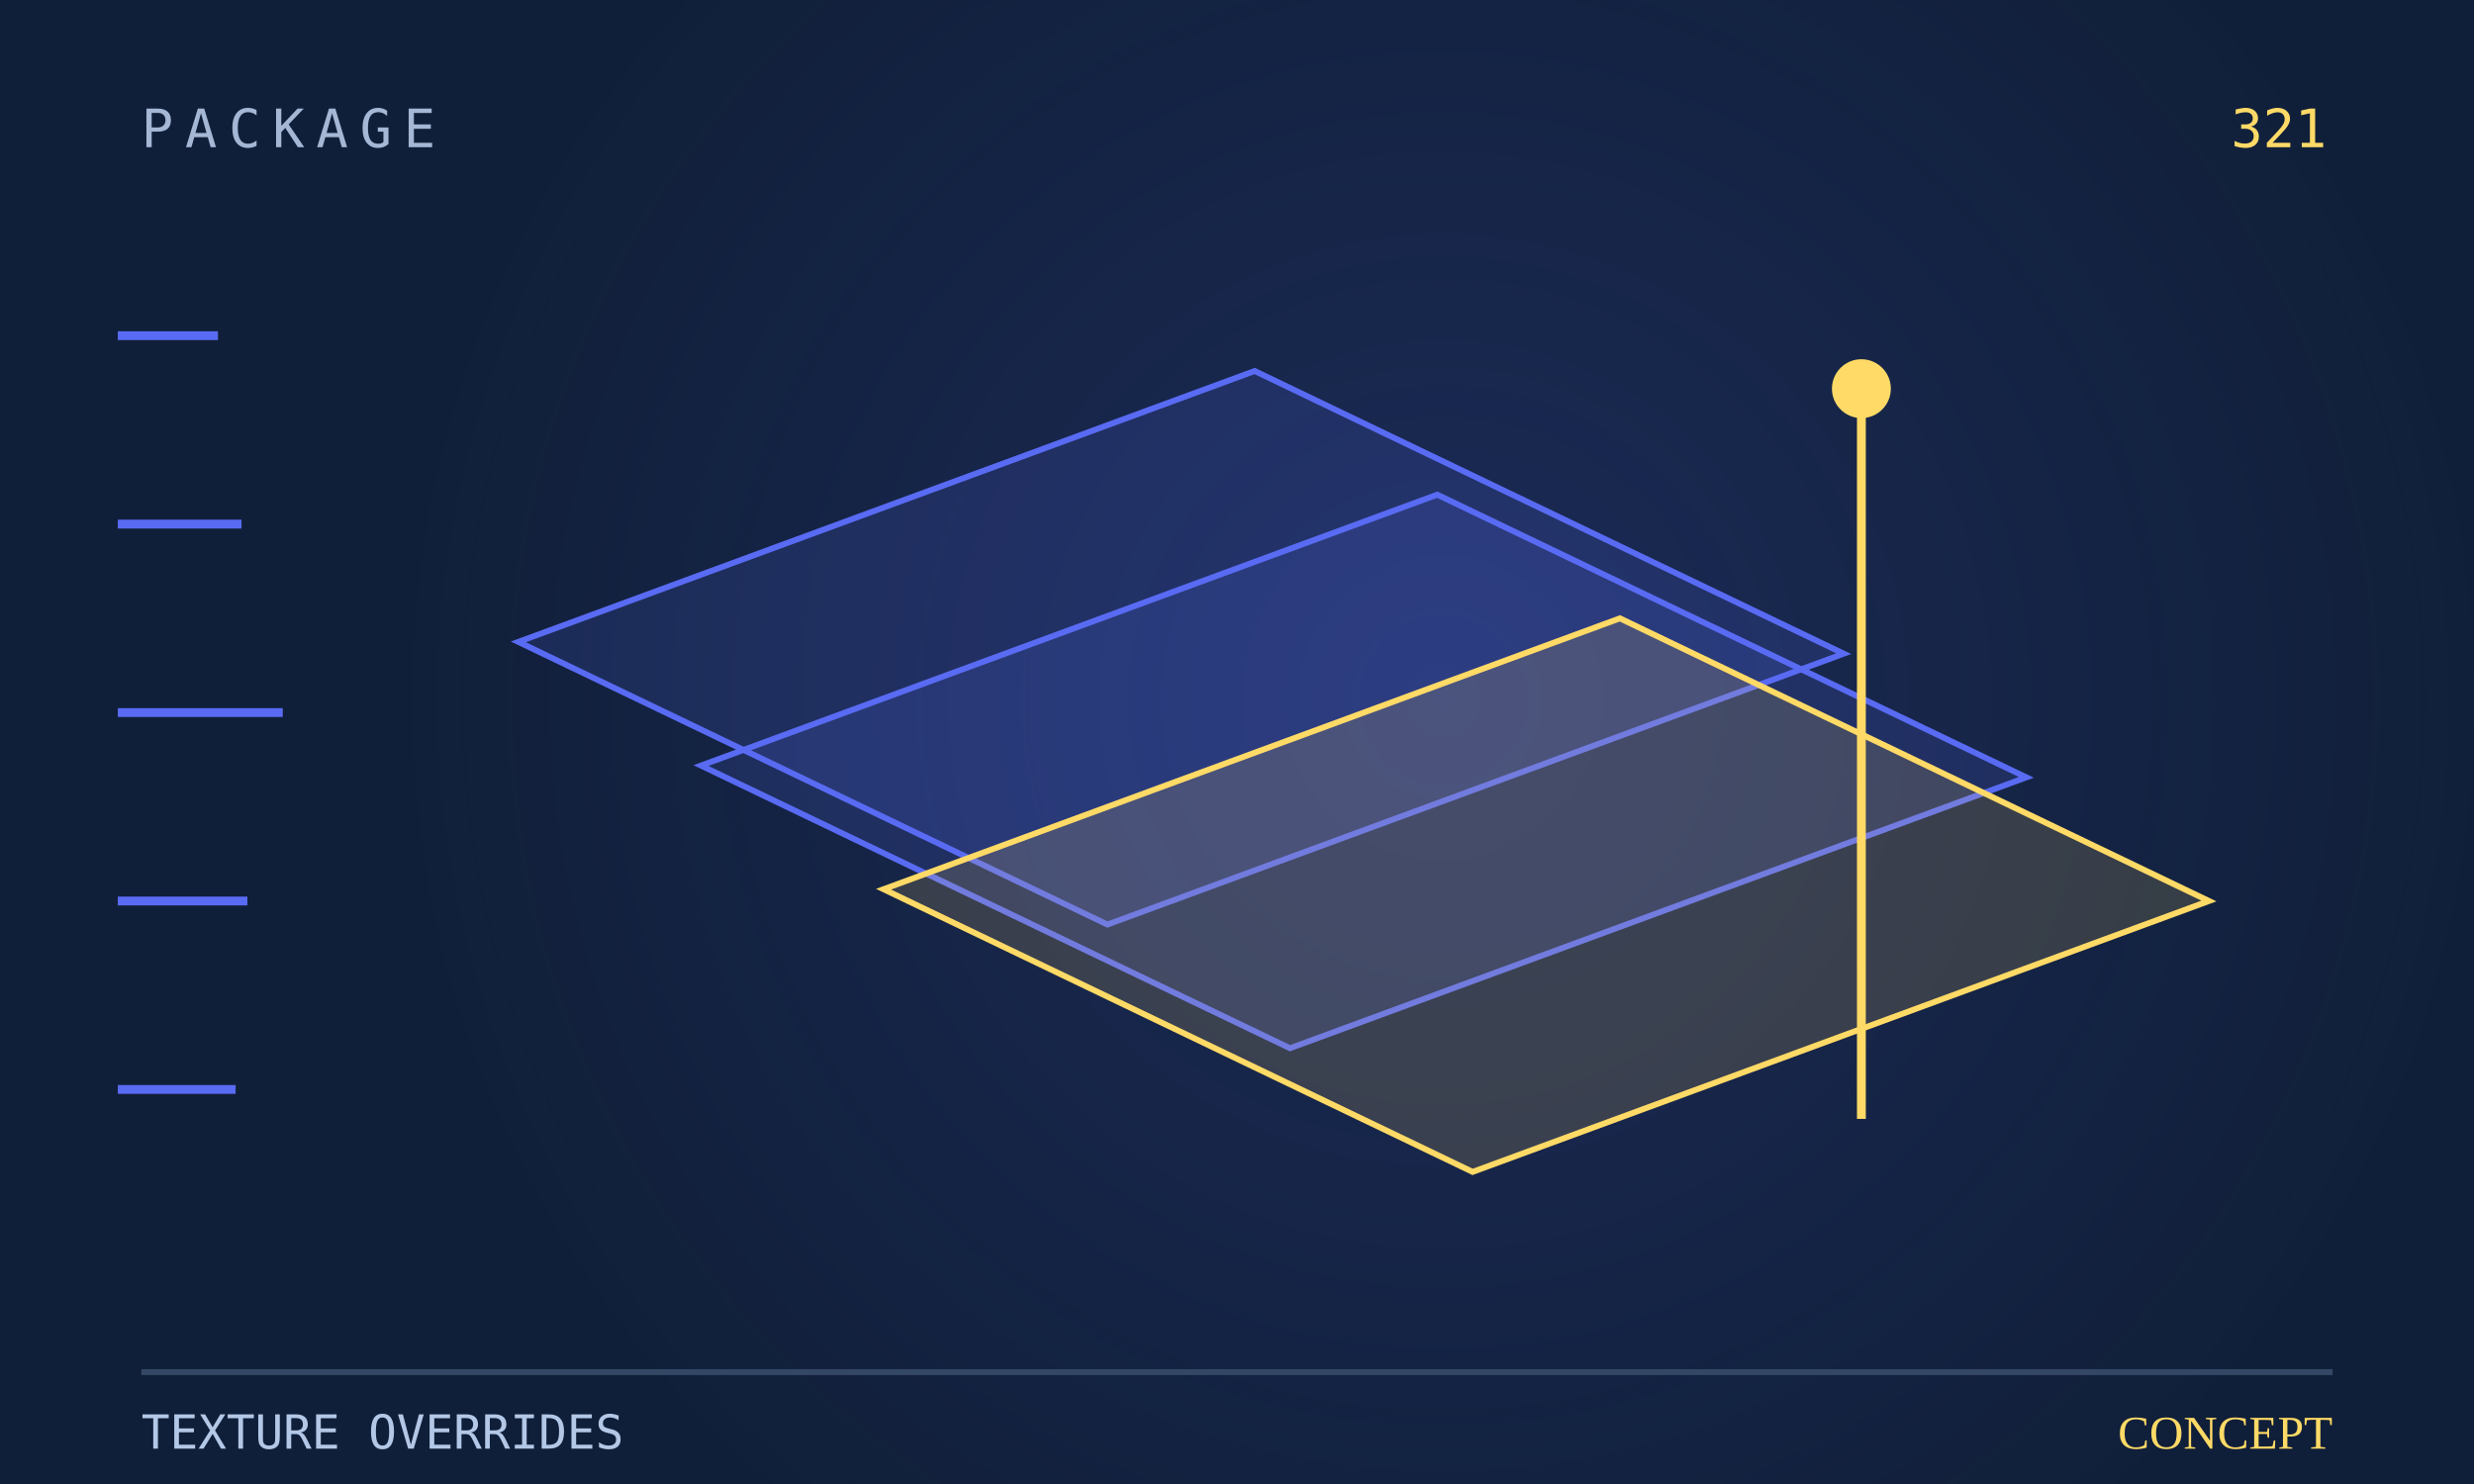
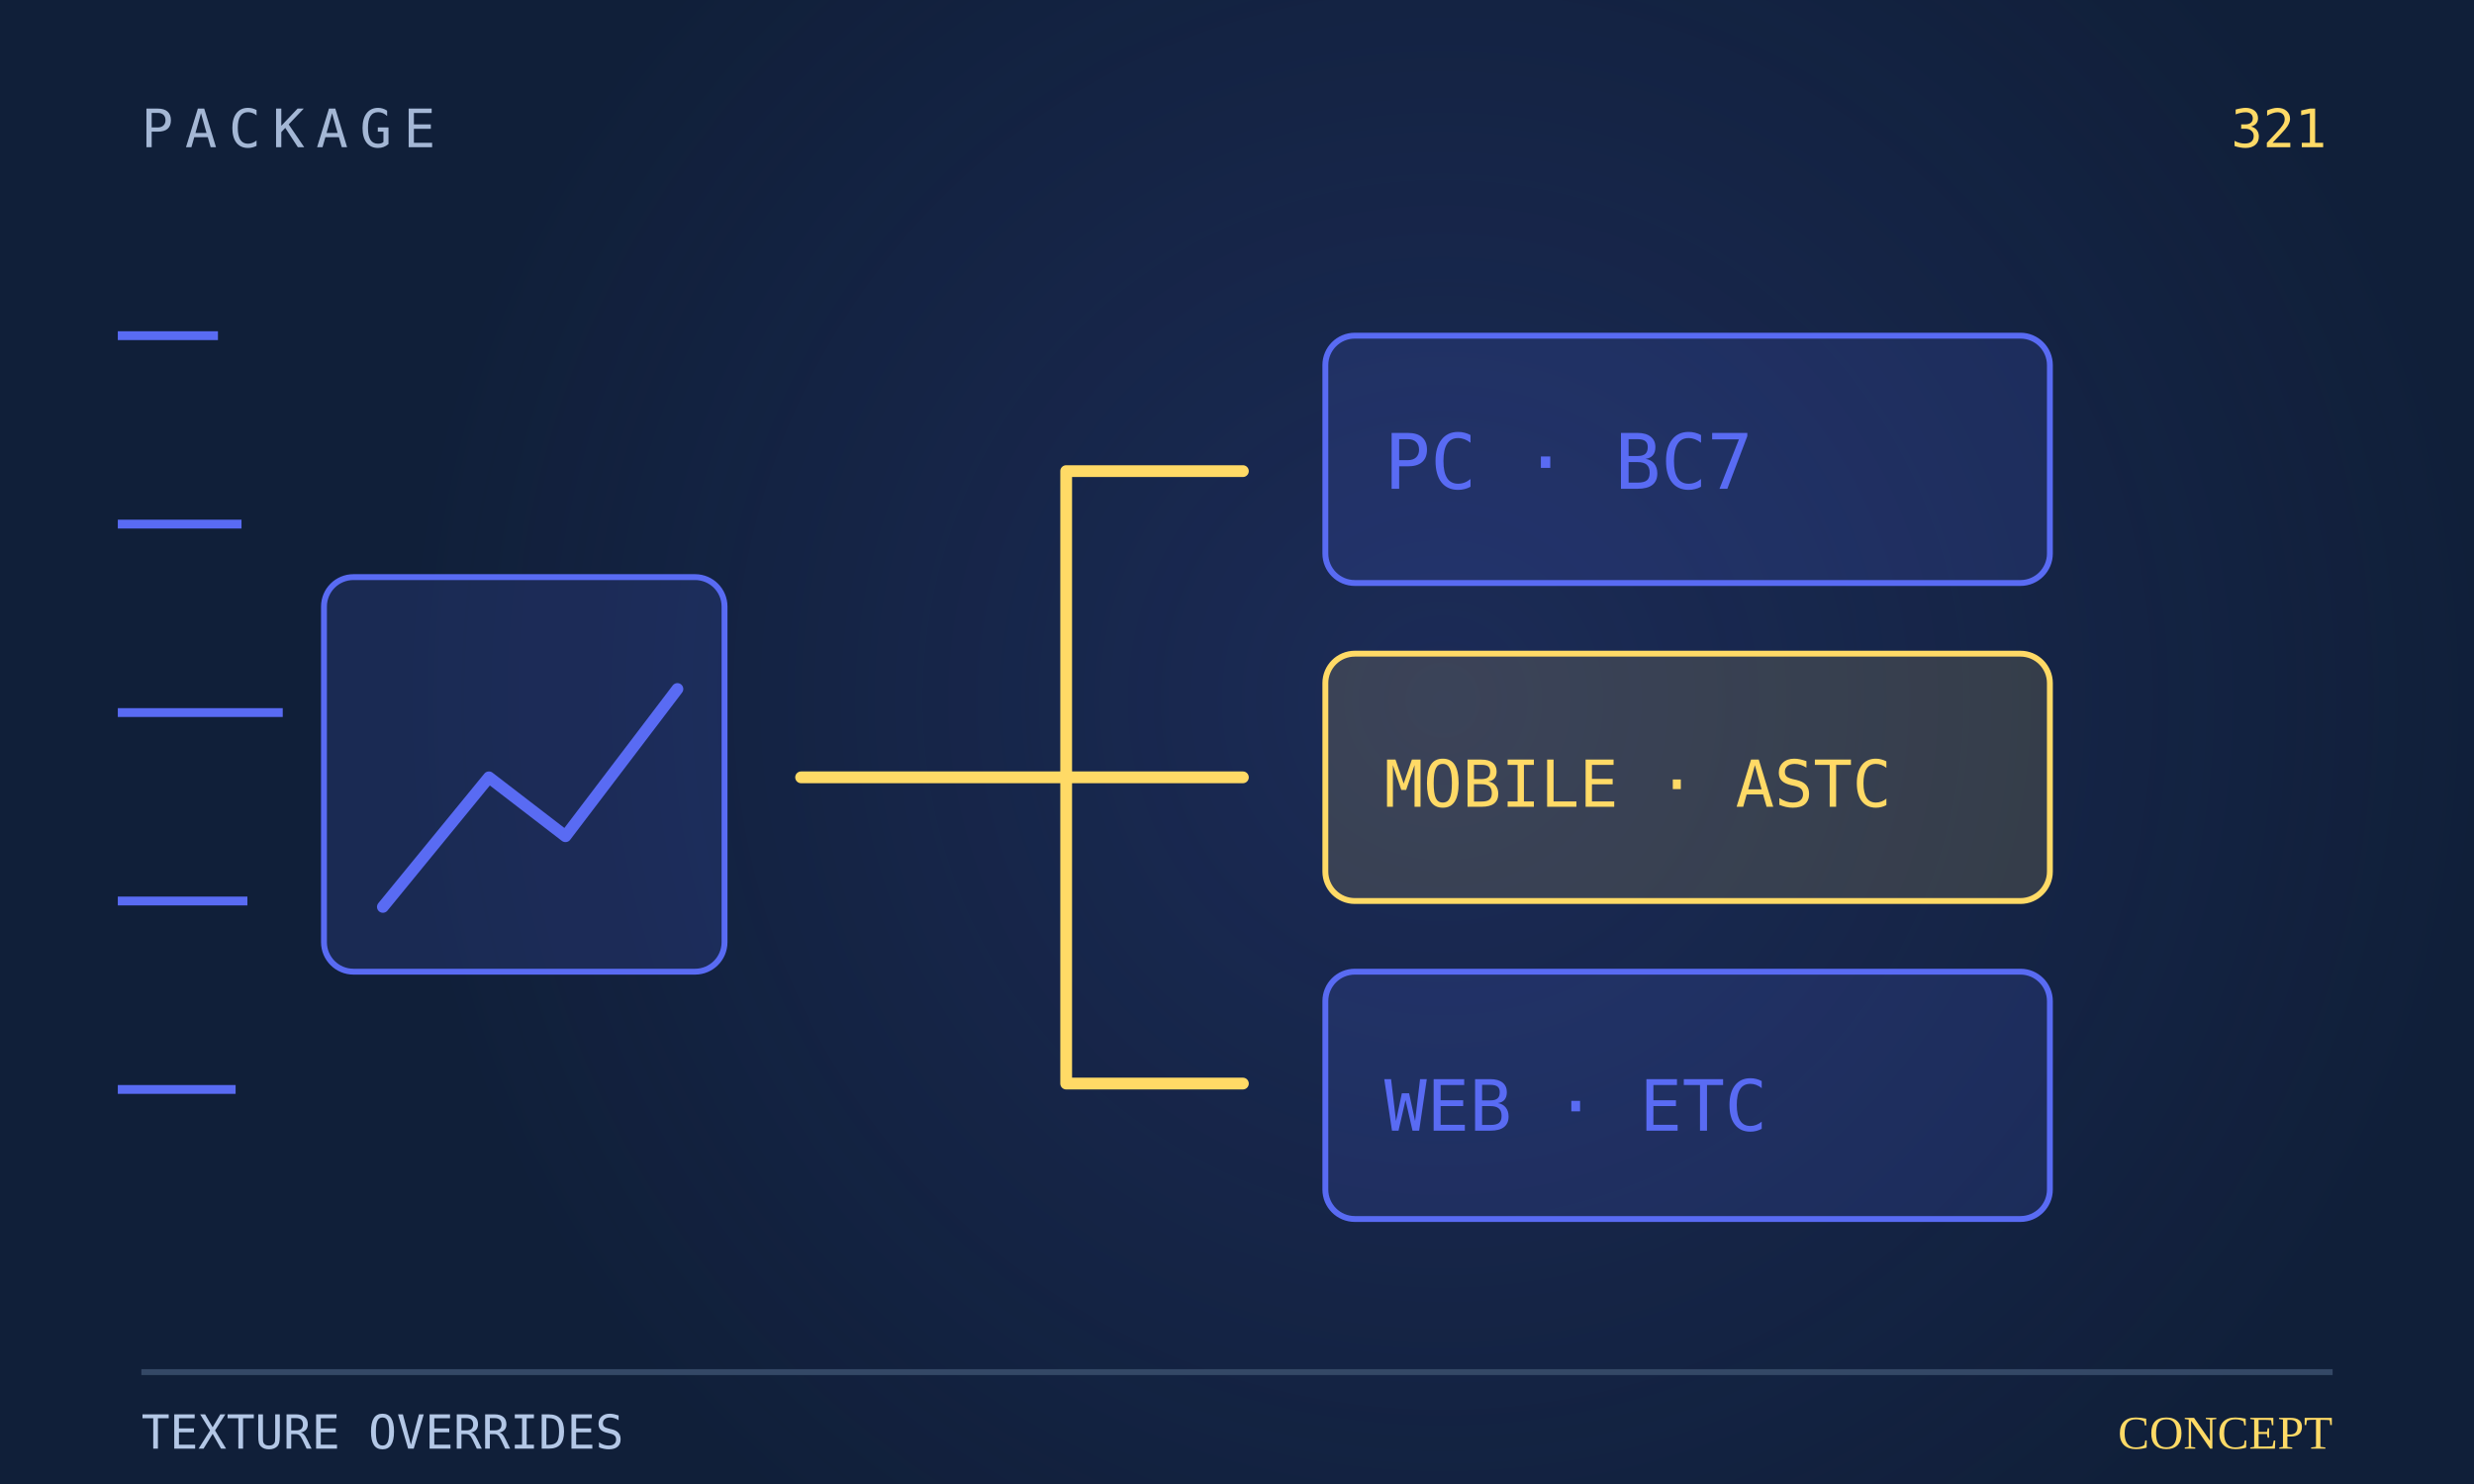
<svg xmlns="http://www.w3.org/2000/svg" class="article-cover" viewBox="0 0 420 252" role="img" aria-label="텍스처 플랫폼 오버라이드 용어 카드">
  <defs>
    <radialGradient id="cover-texture-platform-overrides-glow">
      <stop stop-color="hsl(233 86% 65%)" stop-opacity=".16" />
      <stop offset="1" stop-color="hsl(233 86% 65%)" stop-opacity="0" />
    </radialGradient>
    <radialGradient id="cover-texture-platform-overrides-orb" cx="30%" cy="24%">
      <stop stop-color="#eafaff" />
      <stop offset=".42" stop-color="hsl(233 86% 65%)" />
      <stop offset="1" stop-color="#142c5b" />
    </radialGradient>
  </defs>
  <rect width="420" height="252" fill="#101f39" />
  <circle cx="245" cy="119" r="175" fill="url(#cover-texture-platform-overrides-glow)" />
  <path d="M20 57L37 57" stroke="hsl(233 86% 65%)" stroke-width="1.5" fill="none" />
  <path d="M20 89L41 89" stroke="hsl(233 86% 65%)" stroke-width="1.5" fill="none" />
  <path d="M20 121L48 121" stroke="hsl(233 86% 65%)" stroke-width="1.5" fill="none" />
  <path d="M20 153L42 153" stroke="hsl(233 86% 65%)" stroke-width="1.5" fill="none" />
  <path d="M20 185L40 185" stroke="hsl(233 86% 65%)" stroke-width="1.5" fill="none" />
  <text x="24" y="25" fill="#a4b7d5" font-family="monospace" font-size="9" letter-spacing="2">PACKAGE</text>
  <text x="395" y="25" fill="#ffda66" text-anchor="end" font-family="monospace" font-size="9">321</text>
-   <path d="M88 109l125 -46 100 48 -125 46Z" fill="hsl(233 86% 65%)" fill-opacity=".15" stroke="hsl(233 86% 65%)" />
-   <path d="M119 130l125 -46 100 48 -125 46Z" fill="hsl(233 86% 65%)" fill-opacity=".15" stroke="hsl(233 86% 65%)" />
-   <path d="M150 151l125 -46 100 48 -125 46Z" fill="#ffda66" fill-opacity=".15" stroke="#ffda66" />
-   <path d="M316 66L316 190" stroke="#ffda66" stroke-width="1.5" fill="none" />
-   <circle cx="316" cy="66" r="5" fill="#ffda66" />
+   <rect x="55" y="98" width="68" height="67" rx="5" fill="hsl(233 86% 65%)" fill-opacity=".14" stroke="hsl(233 86% 65%)" />
+   <path d="M65 154l18-22 13 10 19-25" fill="none" stroke="hsl(233 86% 65%)" stroke-width="2" stroke-linecap="round" stroke-linejoin="round" />
+   <path d="M136 132h45V80h30M181 132h30M181 132v52h30" fill="none" stroke="#ffda66" stroke-width="2" stroke-linecap="round" stroke-linejoin="round" />
+   <rect x="225" y="57" width="123" height="42" rx="5" fill="hsl(233 86% 65%)" fill-opacity=".14" stroke="hsl(233 86% 65%)" />
+   <text x="235" y="83" fill="hsl(233 86% 65%)" font-family="monospace" font-size="13">PC · BC7</text>
+   <rect x="225" y="111" width="123" height="42" rx="5" fill="#ffda66" fill-opacity=".14" stroke="#ffda66" />
+   <text x="235" y="137" fill="#ffda66" font-family="monospace" font-size="11">MOBILE · ASTC</text>
+   <rect x="225" y="165" width="123" height="42" rx="5" fill="hsl(233 86% 65%)" fill-opacity=".14" stroke="hsl(233 86% 65%)" />
+   <text x="235" y="192" fill="hsl(233 86% 65%)" font-family="monospace" font-size="12">WEB · ETC</text>
  <path d="M24 233H396" stroke="#344866" />
  <text x="24" y="246" fill="#b3c7e6" font-family="monospace" font-size="8">TEXTURE OVERRIDES</text>
  <text x="396" y="246" text-anchor="end" fill="#ffda66" font-size="8">CONCEPT</text>
</svg>
